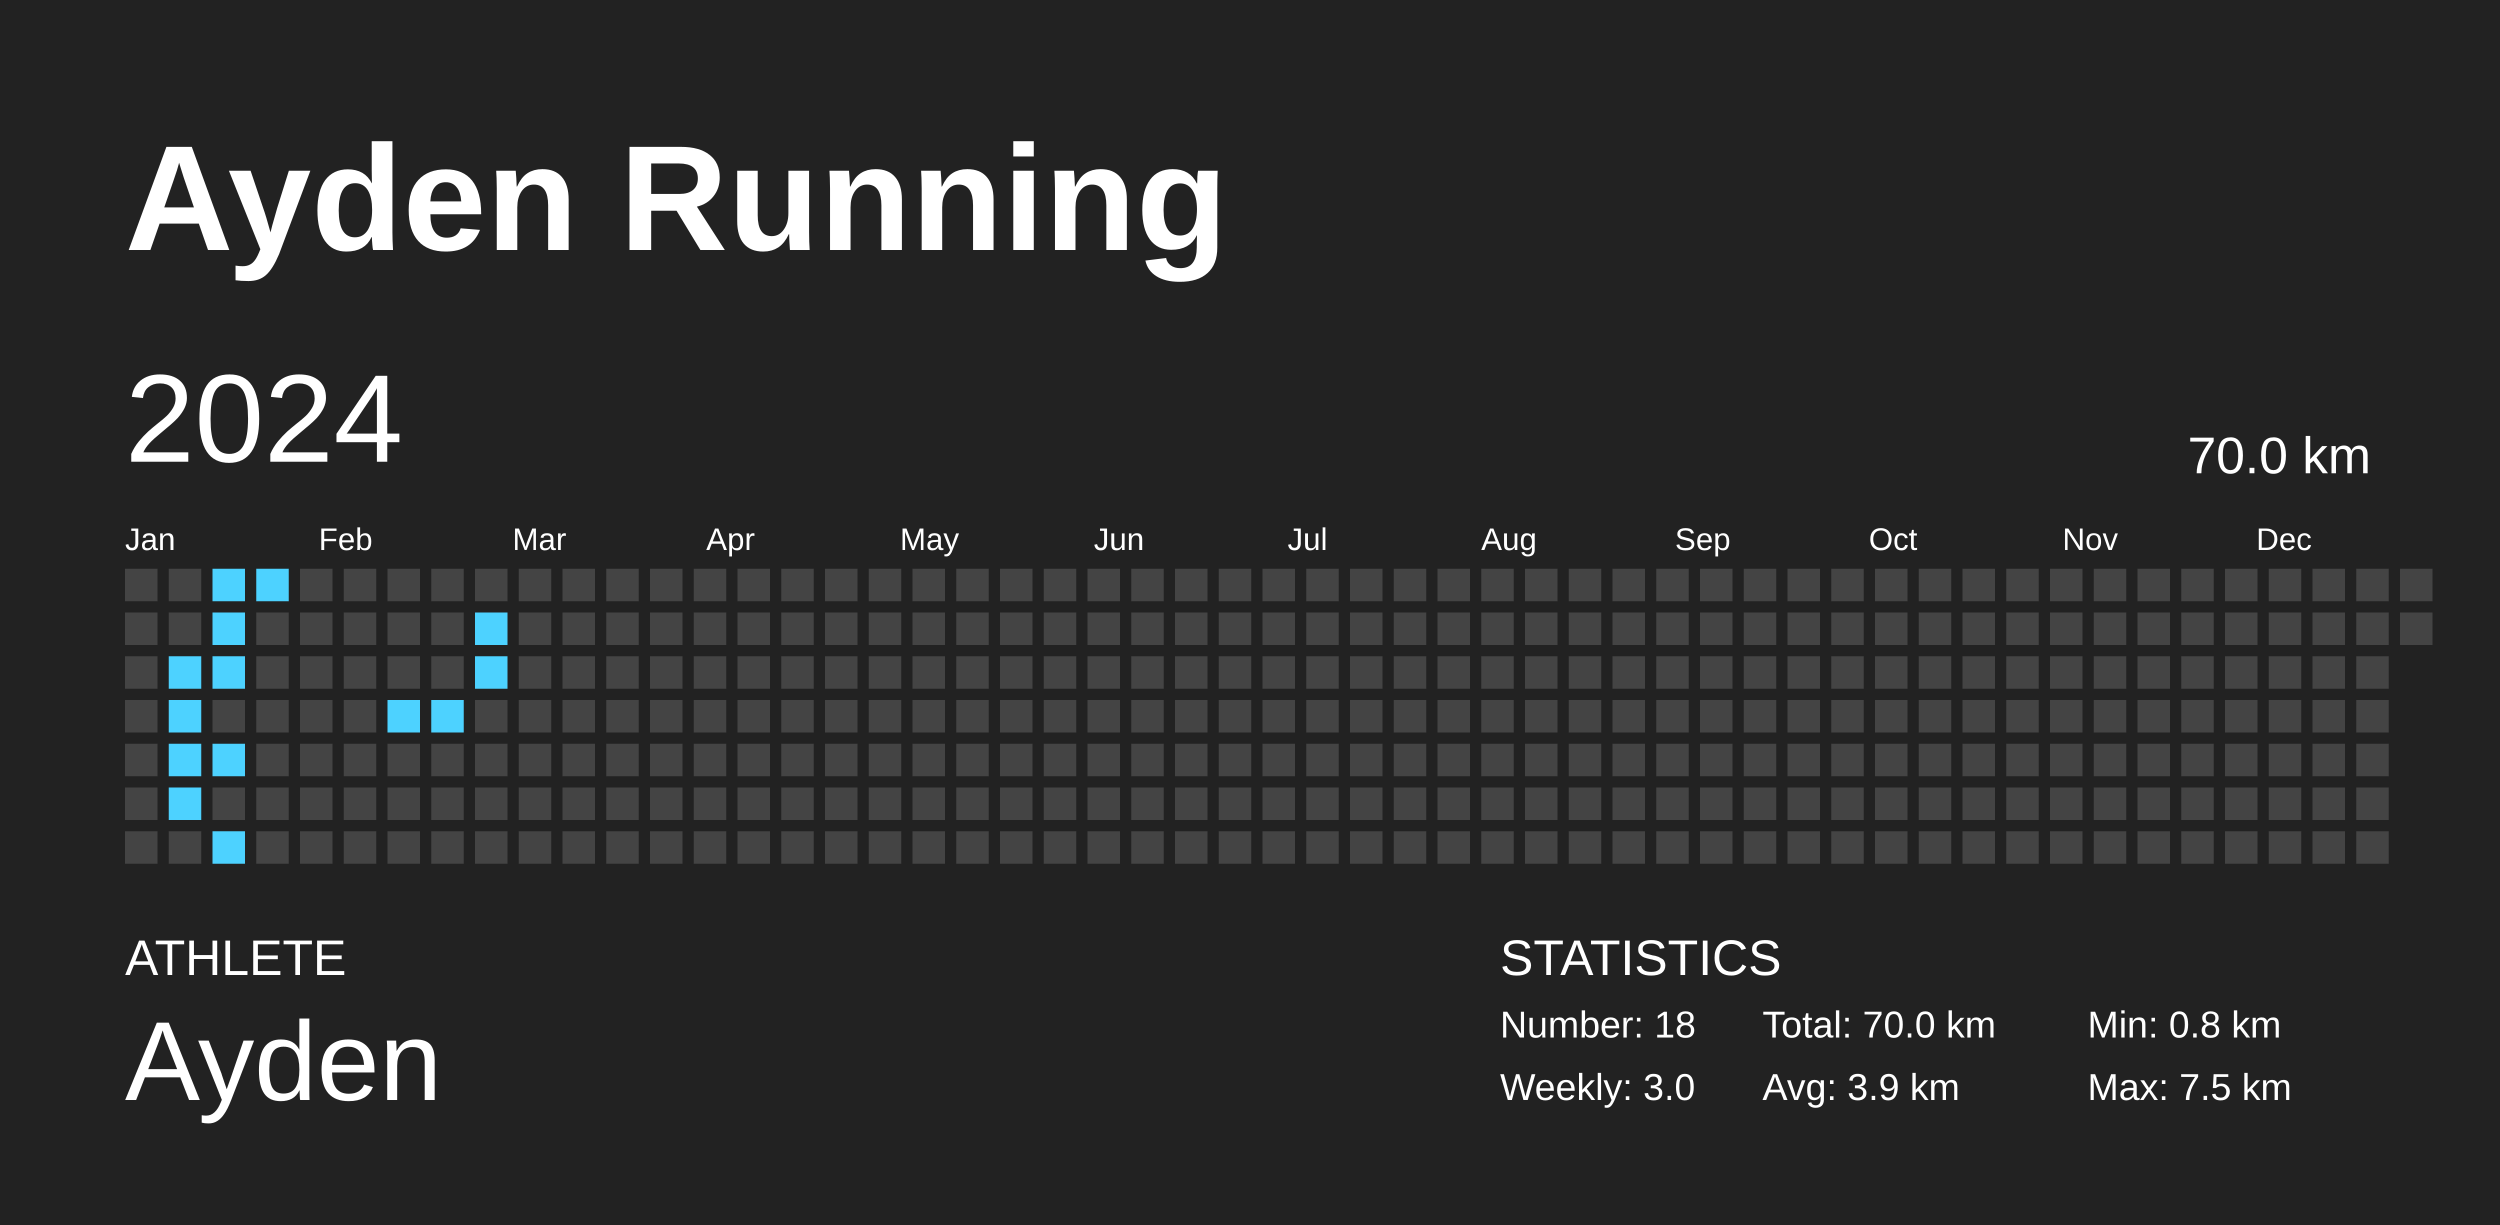
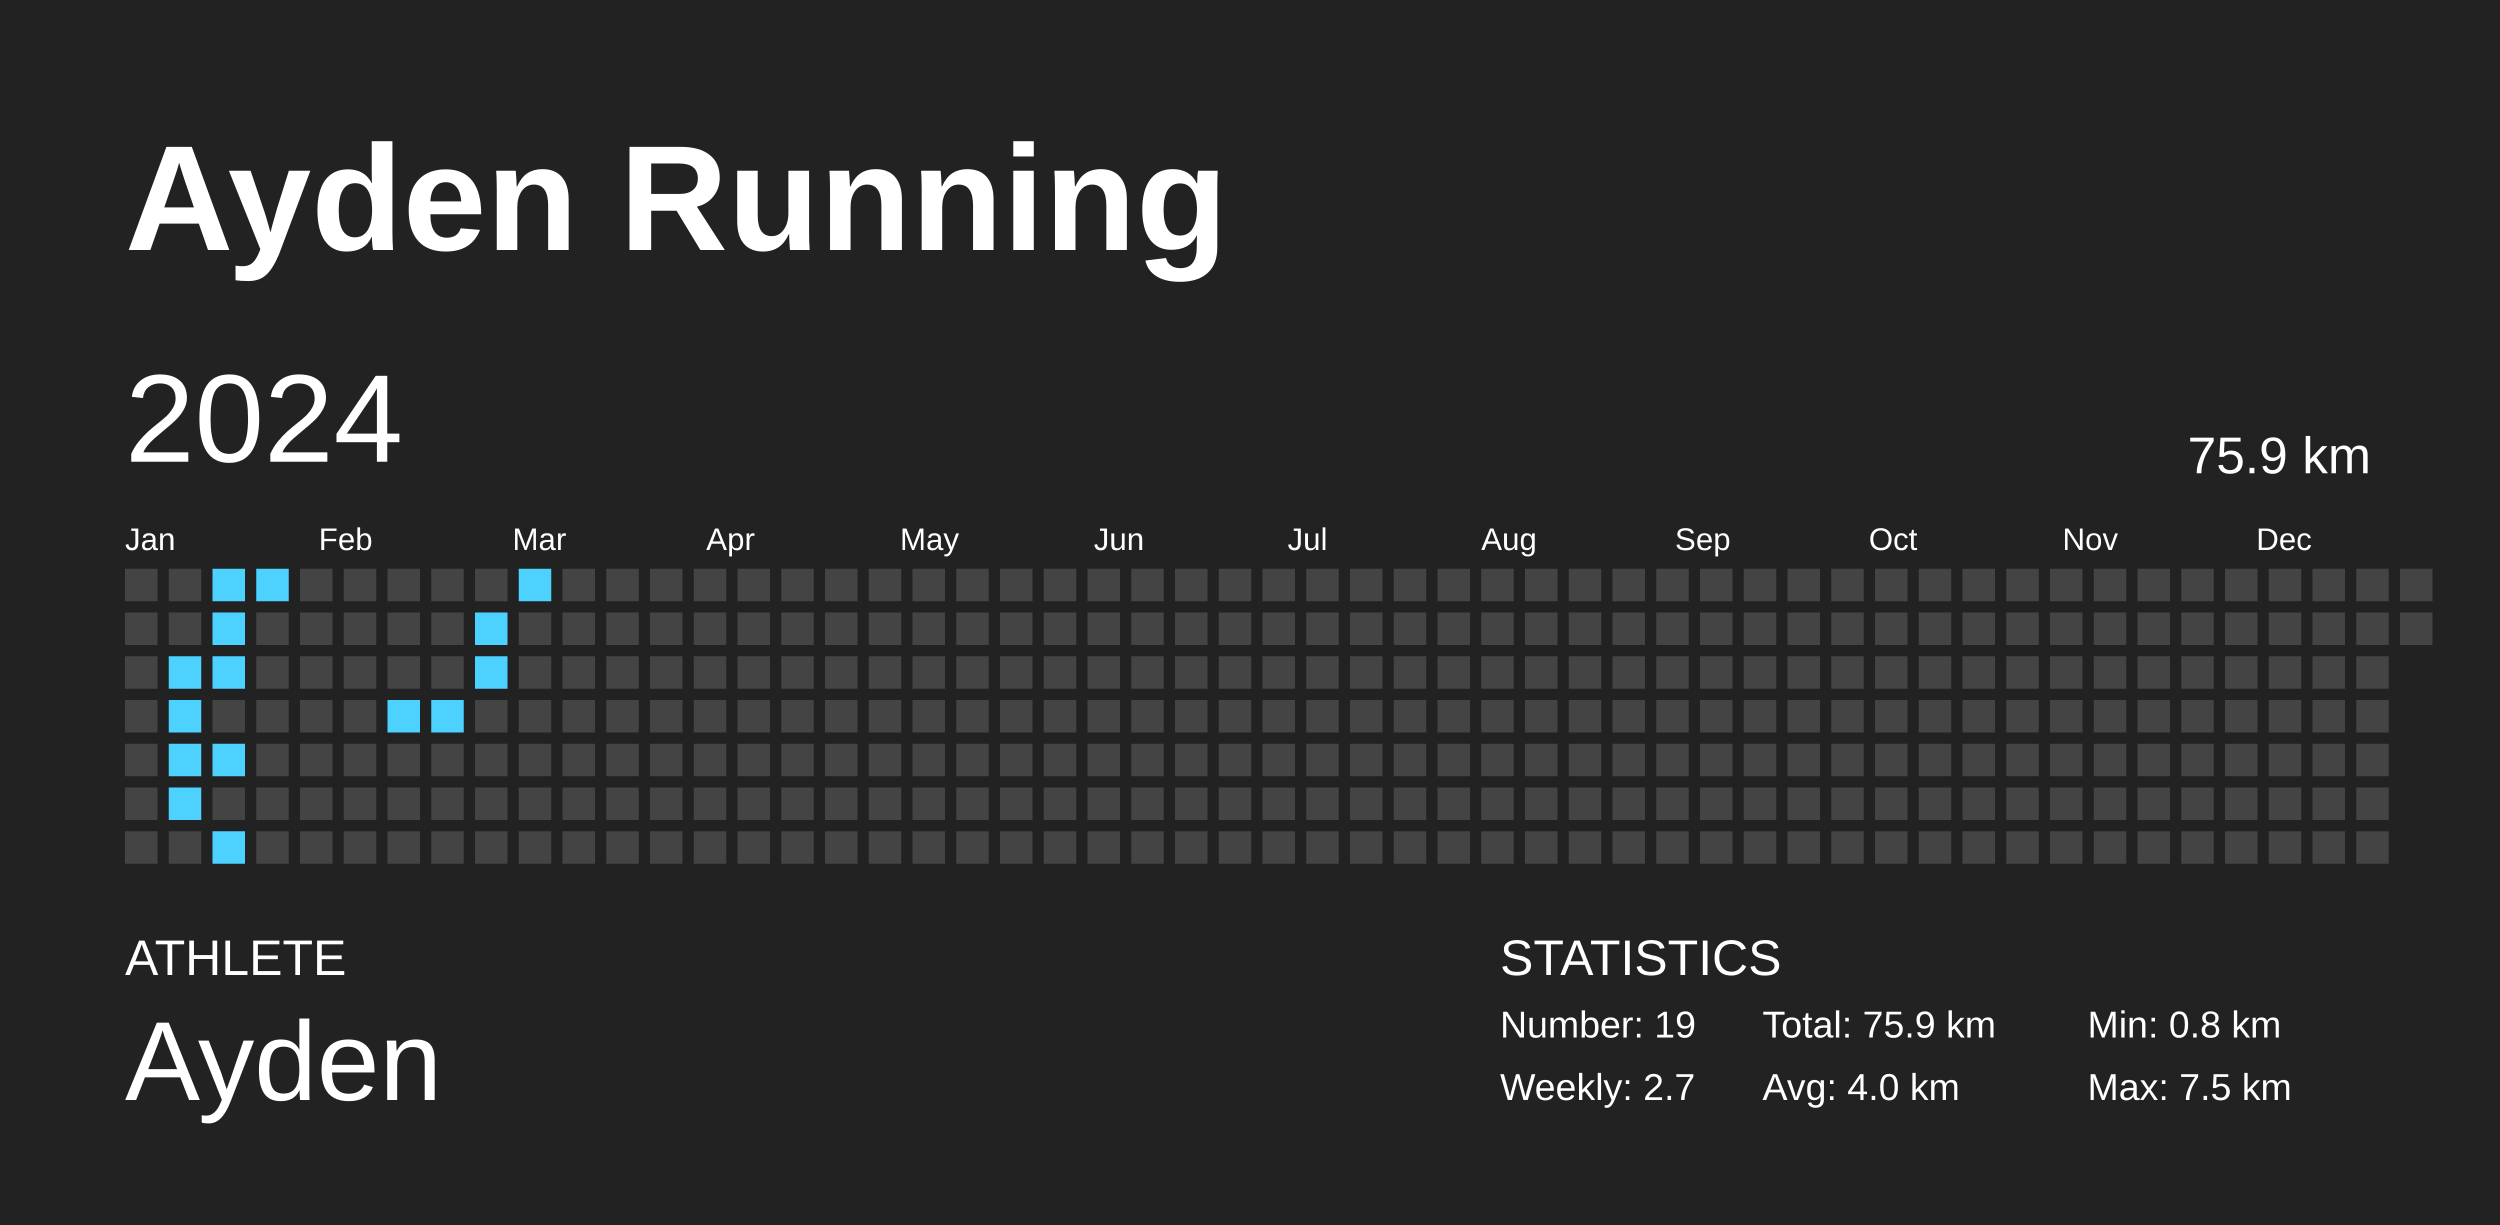
<svg xmlns="http://www.w3.org/2000/svg" baseProfile="full" height="98mm" version="1.1" viewBox="0,0,200,98" width="200mm">
  <defs />
  <rect fill="#222222" height="98" width="200" x="0" y="0" />
  <text fill="#FFFFFF" style="font-size:12px; font-family:Arial; font-weight:bold;" x="10" y="20">Ayden Running</text>
  <text fill="#FFFFFF" style="font-size:4px; font-family:Arial" x="10" y="78">ATHLETE</text>
  <text fill="#FFFFFF" style="font-size:9px; font-family:Arial" x="10" y="88">Ayden</text>
  <text fill="#FFFFFF" style="font-size:4px; font-family:Arial" x="120" y="78">STATISTICS</text>
-   <text fill="#FFFFFF" style="font-size:3px; font-family:Arial" x="120" y="83">Number: 18</text>
-   <text fill="#FFFFFF" style="font-size:3px; font-family:Arial" x="120" y="88">Weekly: 3.0</text>
-   <text fill="#FFFFFF" style="font-size:3px; font-family:Arial" x="141" y="83">Total: 70.0 km</text>
-   <text fill="#FFFFFF" style="font-size:3px; font-family:Arial" x="141" y="88">Avg: 3.9 km</text>
+   <text fill="#FFFFFF" style="font-size:3px; font-family:Arial" x="120" y="83">Number: 19</text>
+   <text fill="#FFFFFF" style="font-size:3px; font-family:Arial" x="120" y="88">Weekly: 2.7</text>
+   <text fill="#FFFFFF" style="font-size:3px; font-family:Arial" x="141" y="83">Total: 75.9 km</text>
+   <text fill="#FFFFFF" style="font-size:3px; font-family:Arial" x="141" y="88">Avg: 4.0 km</text>
  <text fill="#FFFFFF" style="font-size:3px; font-family:Arial" x="167" y="83">Min: 0.8 km</text>
  <text fill="#FFFFFF" style="font-size:3px; font-family:Arial" x="167" y="88">Max: 7.5 km</text>
  <text dominant-baseline="hanging" fill="#FFFFFF" style="font-size:10.0px; font-family:Arial;" x="10" y="30">2024</text>
-   <text dominant-baseline="hanging" fill="#FFFFFF" style="font-size:4.125px; font-family:Arial;" x="175" y="35">70.0 km</text>
+   <text dominant-baseline="hanging" fill="#FFFFFF" style="font-size:4.125px; font-family:Arial;" x="175" y="35">75.9 km</text>
  <text fill="#FFFFFF" style="font-size:2.5px; font-family:Arial" x="10.0" y="44">Jan</text>
  <text fill="#FFFFFF" style="font-size:2.5px; font-family:Arial" x="25.5" y="44">Feb</text>
  <text fill="#FFFFFF" style="font-size:2.5px; font-family:Arial" x="41.0" y="44">Mar</text>
  <text fill="#FFFFFF" style="font-size:2.5px; font-family:Arial" x="56.5" y="44">Apr</text>
  <text fill="#FFFFFF" style="font-size:2.5px; font-family:Arial" x="72.0" y="44">May</text>
  <text fill="#FFFFFF" style="font-size:2.5px; font-family:Arial" x="87.5" y="44">Jun</text>
  <text fill="#FFFFFF" style="font-size:2.5px; font-family:Arial" x="103.0" y="44">Jul</text>
  <text fill="#FFFFFF" style="font-size:2.5px; font-family:Arial" x="118.5" y="44">Aug</text>
  <text fill="#FFFFFF" style="font-size:2.5px; font-family:Arial" x="134.0" y="44">Sep</text>
  <text fill="#FFFFFF" style="font-size:2.5px; font-family:Arial" x="149.5" y="44">Oct</text>
  <text fill="#FFFFFF" style="font-size:2.5px; font-family:Arial" x="165.0" y="44">Nov</text>
  <text fill="#FFFFFF" style="font-size:2.5px; font-family:Arial" x="180.5" y="44">Dec</text>
  <rect fill="#444444" height="2.6" width="2.6" x="10.0" y="45.5" />
  <rect fill="#444444" height="2.6" width="2.6" x="10.0" y="49.0" />
  <rect fill="#444444" height="2.6" width="2.6" x="10.0" y="52.5" />
  <rect fill="#444444" height="2.6" width="2.6" x="10.0" y="56.0" />
  <rect fill="#444444" height="2.6" width="2.6" x="10.0" y="59.5" />
  <rect fill="#444444" height="2.6" width="2.6" x="10.0" y="63.0" />
  <rect fill="#444444" height="2.6" width="2.6" x="10.0" y="66.5" />
  <rect fill="#444444" height="2.6" width="2.6" x="13.5" y="45.5" />
  <rect fill="#444444" height="2.6" width="2.6" x="13.5" y="49.0" />
  <rect fill="#4dd2ff" height="2.6" width="2.6" x="13.5" y="52.5" />
  <rect fill="#4dd2ff" height="2.6" width="2.6" x="13.5" y="56.0" />
  <rect fill="#4dd2ff" height="2.6" width="2.6" x="13.5" y="59.5" />
  <rect fill="#4dd2ff" height="2.6" width="2.6" x="13.5" y="63.0" />
  <rect fill="#444444" height="2.6" width="2.6" x="13.5" y="66.5" />
  <rect fill="#4dd2ff" height="2.6" width="2.6" x="17.0" y="45.5" />
  <rect fill="#4dd2ff" height="2.6" width="2.6" x="17.0" y="49.0" />
  <rect fill="#4dd2ff" height="2.6" width="2.6" x="17.0" y="52.5" />
  <rect fill="#444444" height="2.6" width="2.6" x="17.0" y="56.0" />
  <rect fill="#4dd2ff" height="2.6" width="2.6" x="17.0" y="59.5" />
  <rect fill="#444444" height="2.6" width="2.6" x="17.0" y="63.0" />
  <rect fill="#4dd2ff" height="2.6" width="2.6" x="17.0" y="66.5" />
  <rect fill="#4dd2ff" height="2.6" width="2.6" x="20.5" y="45.5" />
  <rect fill="#444444" height="2.6" width="2.6" x="20.5" y="49.0" />
  <rect fill="#444444" height="2.6" width="2.6" x="20.5" y="52.5" />
  <rect fill="#444444" height="2.6" width="2.6" x="20.5" y="56.0" />
  <rect fill="#444444" height="2.6" width="2.6" x="20.5" y="59.5" />
  <rect fill="#444444" height="2.6" width="2.6" x="20.5" y="63.0" />
  <rect fill="#444444" height="2.6" width="2.6" x="20.5" y="66.5" />
  <rect fill="#444444" height="2.6" width="2.6" x="24.0" y="45.5" />
  <rect fill="#444444" height="2.6" width="2.6" x="24.0" y="49.0" />
  <rect fill="#444444" height="2.6" width="2.6" x="24.0" y="52.5" />
  <rect fill="#444444" height="2.6" width="2.6" x="24.0" y="56.0" />
  <rect fill="#444444" height="2.6" width="2.6" x="24.0" y="59.5" />
  <rect fill="#444444" height="2.6" width="2.6" x="24.0" y="63.0" />
  <rect fill="#444444" height="2.6" width="2.6" x="24.0" y="66.5" />
  <rect fill="#444444" height="2.6" width="2.6" x="27.5" y="45.5" />
  <rect fill="#444444" height="2.6" width="2.6" x="27.5" y="49.0" />
  <rect fill="#444444" height="2.6" width="2.6" x="27.5" y="52.5" />
  <rect fill="#444444" height="2.6" width="2.6" x="27.5" y="56.0" />
  <rect fill="#444444" height="2.6" width="2.6" x="27.5" y="59.5" />
  <rect fill="#444444" height="2.6" width="2.6" x="27.5" y="63.0" />
  <rect fill="#444444" height="2.6" width="2.6" x="27.5" y="66.5" />
  <rect fill="#444444" height="2.6" width="2.6" x="31.0" y="45.5" />
  <rect fill="#444444" height="2.6" width="2.6" x="31.0" y="49.0" />
  <rect fill="#444444" height="2.6" width="2.6" x="31.0" y="52.5" />
  <rect fill="#4dd2ff" height="2.6" width="2.6" x="31.0" y="56.0" />
  <rect fill="#444444" height="2.6" width="2.6" x="31.0" y="59.5" />
  <rect fill="#444444" height="2.6" width="2.6" x="31.0" y="63.0" />
  <rect fill="#444444" height="2.6" width="2.6" x="31.0" y="66.5" />
  <rect fill="#444444" height="2.6" width="2.6" x="34.5" y="45.5" />
  <rect fill="#444444" height="2.6" width="2.6" x="34.5" y="49.0" />
  <rect fill="#444444" height="2.6" width="2.6" x="34.5" y="52.5" />
  <rect fill="#4dd2ff" height="2.6" width="2.6" x="34.5" y="56.0" />
  <rect fill="#444444" height="2.6" width="2.6" x="34.5" y="59.5" />
  <rect fill="#444444" height="2.6" width="2.6" x="34.5" y="63.0" />
  <rect fill="#444444" height="2.6" width="2.6" x="34.5" y="66.5" />
  <rect fill="#444444" height="2.6" width="2.6" x="38.0" y="45.5" />
  <rect fill="#4dd2ff" height="2.6" width="2.6" x="38.0" y="49.0" />
  <rect fill="#4dd2ff" height="2.6" width="2.6" x="38.0" y="52.5" />
  <rect fill="#444444" height="2.6" width="2.6" x="38.0" y="56.0" />
  <rect fill="#444444" height="2.6" width="2.6" x="38.0" y="59.5" />
  <rect fill="#444444" height="2.6" width="2.6" x="38.0" y="63.0" />
  <rect fill="#444444" height="2.6" width="2.6" x="38.0" y="66.5" />
-   <rect fill="#444444" height="2.6" width="2.6" x="41.5" y="45.5" />
+   <rect fill="#4dd2ff" height="2.6" width="2.6" x="41.5" y="45.5" />
  <rect fill="#444444" height="2.6" width="2.6" x="41.5" y="49.0" />
  <rect fill="#444444" height="2.6" width="2.6" x="41.5" y="52.5" />
  <rect fill="#444444" height="2.6" width="2.6" x="41.5" y="56.0" />
  <rect fill="#444444" height="2.6" width="2.6" x="41.5" y="59.5" />
  <rect fill="#444444" height="2.6" width="2.6" x="41.5" y="63.0" />
  <rect fill="#444444" height="2.6" width="2.6" x="41.5" y="66.5" />
  <rect fill="#444444" height="2.6" width="2.6" x="45.0" y="45.5" />
  <rect fill="#444444" height="2.6" width="2.6" x="45.0" y="49.0" />
  <rect fill="#444444" height="2.6" width="2.6" x="45.0" y="52.5" />
  <rect fill="#444444" height="2.6" width="2.6" x="45.0" y="56.0" />
  <rect fill="#444444" height="2.6" width="2.6" x="45.0" y="59.5" />
  <rect fill="#444444" height="2.6" width="2.6" x="45.0" y="63.0" />
  <rect fill="#444444" height="2.6" width="2.6" x="45.0" y="66.5" />
  <rect fill="#444444" height="2.6" width="2.6" x="48.5" y="45.5" />
  <rect fill="#444444" height="2.6" width="2.6" x="48.5" y="49.0" />
  <rect fill="#444444" height="2.6" width="2.6" x="48.5" y="52.5" />
  <rect fill="#444444" height="2.6" width="2.6" x="48.5" y="56.0" />
  <rect fill="#444444" height="2.6" width="2.6" x="48.5" y="59.5" />
  <rect fill="#444444" height="2.6" width="2.6" x="48.5" y="63.0" />
  <rect fill="#444444" height="2.6" width="2.6" x="48.5" y="66.5" />
  <rect fill="#444444" height="2.6" width="2.6" x="52.0" y="45.5" />
  <rect fill="#444444" height="2.6" width="2.6" x="52.0" y="49.0" />
  <rect fill="#444444" height="2.6" width="2.6" x="52.0" y="52.5" />
  <rect fill="#444444" height="2.6" width="2.6" x="52.0" y="56.0" />
  <rect fill="#444444" height="2.6" width="2.6" x="52.0" y="59.5" />
  <rect fill="#444444" height="2.6" width="2.6" x="52.0" y="63.0" />
  <rect fill="#444444" height="2.6" width="2.6" x="52.0" y="66.5" />
  <rect fill="#444444" height="2.6" width="2.6" x="55.5" y="45.5" />
  <rect fill="#444444" height="2.6" width="2.6" x="55.5" y="49.0" />
  <rect fill="#444444" height="2.6" width="2.6" x="55.5" y="52.5" />
  <rect fill="#444444" height="2.6" width="2.6" x="55.5" y="56.0" />
  <rect fill="#444444" height="2.6" width="2.6" x="55.5" y="59.5" />
  <rect fill="#444444" height="2.6" width="2.6" x="55.5" y="63.0" />
  <rect fill="#444444" height="2.6" width="2.6" x="55.5" y="66.5" />
  <rect fill="#444444" height="2.6" width="2.6" x="59.0" y="45.5" />
  <rect fill="#444444" height="2.6" width="2.6" x="59.0" y="49.0" />
  <rect fill="#444444" height="2.6" width="2.6" x="59.0" y="52.5" />
  <rect fill="#444444" height="2.6" width="2.6" x="59.0" y="56.0" />
  <rect fill="#444444" height="2.6" width="2.6" x="59.0" y="59.5" />
  <rect fill="#444444" height="2.6" width="2.6" x="59.0" y="63.0" />
  <rect fill="#444444" height="2.6" width="2.6" x="59.0" y="66.5" />
  <rect fill="#444444" height="2.6" width="2.6" x="62.5" y="45.5" />
  <rect fill="#444444" height="2.6" width="2.6" x="62.5" y="49.0" />
  <rect fill="#444444" height="2.6" width="2.6" x="62.5" y="52.5" />
  <rect fill="#444444" height="2.6" width="2.6" x="62.5" y="56.0" />
  <rect fill="#444444" height="2.6" width="2.6" x="62.5" y="59.5" />
  <rect fill="#444444" height="2.6" width="2.6" x="62.5" y="63.0" />
  <rect fill="#444444" height="2.6" width="2.6" x="62.5" y="66.5" />
  <rect fill="#444444" height="2.6" width="2.6" x="66.0" y="45.5" />
  <rect fill="#444444" height="2.6" width="2.6" x="66.0" y="49.0" />
  <rect fill="#444444" height="2.6" width="2.6" x="66.0" y="52.5" />
  <rect fill="#444444" height="2.6" width="2.6" x="66.0" y="56.0" />
  <rect fill="#444444" height="2.6" width="2.6" x="66.0" y="59.5" />
  <rect fill="#444444" height="2.6" width="2.6" x="66.0" y="63.0" />
  <rect fill="#444444" height="2.6" width="2.6" x="66.0" y="66.5" />
  <rect fill="#444444" height="2.6" width="2.6" x="69.5" y="45.5" />
  <rect fill="#444444" height="2.6" width="2.6" x="69.5" y="49.0" />
  <rect fill="#444444" height="2.6" width="2.6" x="69.5" y="52.5" />
  <rect fill="#444444" height="2.6" width="2.6" x="69.5" y="56.0" />
  <rect fill="#444444" height="2.6" width="2.6" x="69.5" y="59.5" />
  <rect fill="#444444" height="2.6" width="2.6" x="69.5" y="63.0" />
  <rect fill="#444444" height="2.6" width="2.6" x="69.5" y="66.5" />
  <rect fill="#444444" height="2.6" width="2.6" x="73.0" y="45.5" />
  <rect fill="#444444" height="2.6" width="2.6" x="73.0" y="49.0" />
  <rect fill="#444444" height="2.6" width="2.6" x="73.0" y="52.5" />
  <rect fill="#444444" height="2.6" width="2.6" x="73.0" y="56.0" />
  <rect fill="#444444" height="2.6" width="2.6" x="73.0" y="59.5" />
  <rect fill="#444444" height="2.6" width="2.6" x="73.0" y="63.0" />
  <rect fill="#444444" height="2.6" width="2.6" x="73.0" y="66.5" />
  <rect fill="#444444" height="2.6" width="2.6" x="76.5" y="45.5" />
  <rect fill="#444444" height="2.6" width="2.6" x="76.5" y="49.0" />
  <rect fill="#444444" height="2.6" width="2.6" x="76.5" y="52.5" />
  <rect fill="#444444" height="2.6" width="2.6" x="76.5" y="56.0" />
  <rect fill="#444444" height="2.6" width="2.6" x="76.5" y="59.5" />
  <rect fill="#444444" height="2.6" width="2.6" x="76.5" y="63.0" />
  <rect fill="#444444" height="2.6" width="2.6" x="76.5" y="66.5" />
  <rect fill="#444444" height="2.6" width="2.6" x="80.0" y="45.5" />
  <rect fill="#444444" height="2.6" width="2.6" x="80.0" y="49.0" />
  <rect fill="#444444" height="2.6" width="2.6" x="80.0" y="52.5" />
  <rect fill="#444444" height="2.6" width="2.6" x="80.0" y="56.0" />
  <rect fill="#444444" height="2.6" width="2.6" x="80.0" y="59.5" />
  <rect fill="#444444" height="2.6" width="2.6" x="80.0" y="63.0" />
  <rect fill="#444444" height="2.6" width="2.6" x="80.0" y="66.5" />
  <rect fill="#444444" height="2.6" width="2.6" x="83.5" y="45.5" />
  <rect fill="#444444" height="2.6" width="2.6" x="83.5" y="49.0" />
  <rect fill="#444444" height="2.6" width="2.6" x="83.5" y="52.5" />
  <rect fill="#444444" height="2.6" width="2.6" x="83.5" y="56.0" />
  <rect fill="#444444" height="2.6" width="2.6" x="83.5" y="59.5" />
  <rect fill="#444444" height="2.6" width="2.6" x="83.5" y="63.0" />
  <rect fill="#444444" height="2.6" width="2.6" x="83.5" y="66.5" />
  <rect fill="#444444" height="2.6" width="2.6" x="87.0" y="45.5" />
  <rect fill="#444444" height="2.6" width="2.6" x="87.0" y="49.0" />
  <rect fill="#444444" height="2.6" width="2.6" x="87.0" y="52.5" />
  <rect fill="#444444" height="2.6" width="2.6" x="87.0" y="56.0" />
  <rect fill="#444444" height="2.6" width="2.6" x="87.0" y="59.5" />
  <rect fill="#444444" height="2.6" width="2.6" x="87.0" y="63.0" />
  <rect fill="#444444" height="2.6" width="2.6" x="87.0" y="66.5" />
  <rect fill="#444444" height="2.6" width="2.6" x="90.5" y="45.5" />
  <rect fill="#444444" height="2.6" width="2.6" x="90.5" y="49.0" />
  <rect fill="#444444" height="2.6" width="2.6" x="90.5" y="52.5" />
  <rect fill="#444444" height="2.6" width="2.6" x="90.5" y="56.0" />
  <rect fill="#444444" height="2.6" width="2.6" x="90.5" y="59.5" />
  <rect fill="#444444" height="2.6" width="2.6" x="90.5" y="63.0" />
  <rect fill="#444444" height="2.6" width="2.6" x="90.5" y="66.5" />
  <rect fill="#444444" height="2.6" width="2.6" x="94.0" y="45.5" />
  <rect fill="#444444" height="2.6" width="2.6" x="94.0" y="49.0" />
  <rect fill="#444444" height="2.6" width="2.6" x="94.0" y="52.5" />
  <rect fill="#444444" height="2.6" width="2.6" x="94.0" y="56.0" />
  <rect fill="#444444" height="2.6" width="2.6" x="94.0" y="59.5" />
  <rect fill="#444444" height="2.6" width="2.6" x="94.0" y="63.0" />
  <rect fill="#444444" height="2.6" width="2.6" x="94.0" y="66.5" />
  <rect fill="#444444" height="2.6" width="2.6" x="97.5" y="45.5" />
  <rect fill="#444444" height="2.6" width="2.6" x="97.5" y="49.0" />
  <rect fill="#444444" height="2.6" width="2.6" x="97.5" y="52.5" />
  <rect fill="#444444" height="2.6" width="2.6" x="97.5" y="56.0" />
  <rect fill="#444444" height="2.6" width="2.6" x="97.5" y="59.5" />
  <rect fill="#444444" height="2.6" width="2.6" x="97.5" y="63.0" />
  <rect fill="#444444" height="2.6" width="2.6" x="97.5" y="66.5" />
  <rect fill="#444444" height="2.6" width="2.6" x="101.0" y="45.5" />
  <rect fill="#444444" height="2.6" width="2.6" x="101.0" y="49.0" />
  <rect fill="#444444" height="2.6" width="2.6" x="101.0" y="52.5" />
  <rect fill="#444444" height="2.6" width="2.6" x="101.0" y="56.0" />
  <rect fill="#444444" height="2.6" width="2.6" x="101.0" y="59.5" />
  <rect fill="#444444" height="2.6" width="2.6" x="101.0" y="63.0" />
  <rect fill="#444444" height="2.6" width="2.6" x="101.0" y="66.5" />
  <rect fill="#444444" height="2.6" width="2.6" x="104.5" y="45.5" />
  <rect fill="#444444" height="2.6" width="2.6" x="104.5" y="49.0" />
  <rect fill="#444444" height="2.6" width="2.6" x="104.5" y="52.5" />
  <rect fill="#444444" height="2.6" width="2.6" x="104.5" y="56.0" />
  <rect fill="#444444" height="2.6" width="2.6" x="104.5" y="59.5" />
  <rect fill="#444444" height="2.6" width="2.6" x="104.5" y="63.0" />
  <rect fill="#444444" height="2.6" width="2.6" x="104.5" y="66.5" />
  <rect fill="#444444" height="2.6" width="2.6" x="108.0" y="45.5" />
  <rect fill="#444444" height="2.6" width="2.6" x="108.0" y="49.0" />
  <rect fill="#444444" height="2.6" width="2.6" x="108.0" y="52.5" />
  <rect fill="#444444" height="2.6" width="2.6" x="108.0" y="56.0" />
  <rect fill="#444444" height="2.6" width="2.6" x="108.0" y="59.5" />
  <rect fill="#444444" height="2.6" width="2.6" x="108.0" y="63.0" />
  <rect fill="#444444" height="2.6" width="2.6" x="108.0" y="66.5" />
  <rect fill="#444444" height="2.6" width="2.6" x="111.5" y="45.5" />
  <rect fill="#444444" height="2.6" width="2.6" x="111.5" y="49.0" />
  <rect fill="#444444" height="2.6" width="2.6" x="111.5" y="52.5" />
  <rect fill="#444444" height="2.6" width="2.6" x="111.5" y="56.0" />
  <rect fill="#444444" height="2.6" width="2.6" x="111.5" y="59.5" />
  <rect fill="#444444" height="2.6" width="2.6" x="111.5" y="63.0" />
  <rect fill="#444444" height="2.6" width="2.6" x="111.5" y="66.5" />
  <rect fill="#444444" height="2.6" width="2.6" x="115.0" y="45.5" />
  <rect fill="#444444" height="2.6" width="2.6" x="115.0" y="49.0" />
  <rect fill="#444444" height="2.6" width="2.6" x="115.0" y="52.5" />
  <rect fill="#444444" height="2.6" width="2.6" x="115.0" y="56.0" />
  <rect fill="#444444" height="2.6" width="2.6" x="115.0" y="59.5" />
  <rect fill="#444444" height="2.6" width="2.6" x="115.0" y="63.0" />
  <rect fill="#444444" height="2.6" width="2.6" x="115.0" y="66.5" />
  <rect fill="#444444" height="2.6" width="2.6" x="118.5" y="45.5" />
  <rect fill="#444444" height="2.6" width="2.6" x="118.5" y="49.0" />
  <rect fill="#444444" height="2.6" width="2.6" x="118.5" y="52.5" />
  <rect fill="#444444" height="2.6" width="2.6" x="118.5" y="56.0" />
  <rect fill="#444444" height="2.6" width="2.6" x="118.5" y="59.5" />
  <rect fill="#444444" height="2.6" width="2.6" x="118.5" y="63.0" />
  <rect fill="#444444" height="2.6" width="2.6" x="118.5" y="66.5" />
  <rect fill="#444444" height="2.6" width="2.6" x="122.0" y="45.5" />
  <rect fill="#444444" height="2.6" width="2.6" x="122.0" y="49.0" />
  <rect fill="#444444" height="2.6" width="2.6" x="122.0" y="52.5" />
  <rect fill="#444444" height="2.6" width="2.6" x="122.0" y="56.0" />
  <rect fill="#444444" height="2.6" width="2.6" x="122.0" y="59.5" />
  <rect fill="#444444" height="2.6" width="2.6" x="122.0" y="63.0" />
  <rect fill="#444444" height="2.6" width="2.6" x="122.0" y="66.5" />
  <rect fill="#444444" height="2.6" width="2.6" x="125.5" y="45.5" />
  <rect fill="#444444" height="2.6" width="2.6" x="125.5" y="49.0" />
  <rect fill="#444444" height="2.6" width="2.6" x="125.5" y="52.5" />
  <rect fill="#444444" height="2.6" width="2.6" x="125.5" y="56.0" />
  <rect fill="#444444" height="2.6" width="2.6" x="125.5" y="59.5" />
  <rect fill="#444444" height="2.6" width="2.6" x="125.5" y="63.0" />
  <rect fill="#444444" height="2.6" width="2.6" x="125.5" y="66.5" />
  <rect fill="#444444" height="2.6" width="2.6" x="129.0" y="45.5" />
  <rect fill="#444444" height="2.6" width="2.6" x="129.0" y="49.0" />
  <rect fill="#444444" height="2.6" width="2.6" x="129.0" y="52.5" />
  <rect fill="#444444" height="2.6" width="2.6" x="129.0" y="56.0" />
  <rect fill="#444444" height="2.6" width="2.6" x="129.0" y="59.5" />
  <rect fill="#444444" height="2.6" width="2.6" x="129.0" y="63.0" />
  <rect fill="#444444" height="2.6" width="2.6" x="129.0" y="66.5" />
  <rect fill="#444444" height="2.6" width="2.6" x="132.5" y="45.5" />
  <rect fill="#444444" height="2.6" width="2.6" x="132.5" y="49.0" />
  <rect fill="#444444" height="2.6" width="2.6" x="132.5" y="52.5" />
  <rect fill="#444444" height="2.6" width="2.6" x="132.5" y="56.0" />
  <rect fill="#444444" height="2.6" width="2.6" x="132.5" y="59.5" />
  <rect fill="#444444" height="2.6" width="2.6" x="132.5" y="63.0" />
  <rect fill="#444444" height="2.6" width="2.6" x="132.5" y="66.5" />
  <rect fill="#444444" height="2.6" width="2.6" x="136.0" y="45.5" />
  <rect fill="#444444" height="2.6" width="2.6" x="136.0" y="49.0" />
  <rect fill="#444444" height="2.6" width="2.6" x="136.0" y="52.5" />
  <rect fill="#444444" height="2.6" width="2.6" x="136.0" y="56.0" />
  <rect fill="#444444" height="2.6" width="2.6" x="136.0" y="59.5" />
  <rect fill="#444444" height="2.6" width="2.6" x="136.0" y="63.0" />
  <rect fill="#444444" height="2.6" width="2.6" x="136.0" y="66.5" />
  <rect fill="#444444" height="2.6" width="2.6" x="139.5" y="45.5" />
  <rect fill="#444444" height="2.6" width="2.6" x="139.5" y="49.0" />
  <rect fill="#444444" height="2.6" width="2.6" x="139.5" y="52.5" />
  <rect fill="#444444" height="2.6" width="2.6" x="139.5" y="56.0" />
  <rect fill="#444444" height="2.6" width="2.6" x="139.5" y="59.5" />
  <rect fill="#444444" height="2.6" width="2.6" x="139.5" y="63.0" />
  <rect fill="#444444" height="2.6" width="2.6" x="139.5" y="66.5" />
  <rect fill="#444444" height="2.6" width="2.6" x="143.0" y="45.5" />
  <rect fill="#444444" height="2.6" width="2.6" x="143.0" y="49.0" />
  <rect fill="#444444" height="2.6" width="2.6" x="143.0" y="52.5" />
  <rect fill="#444444" height="2.6" width="2.6" x="143.0" y="56.0" />
  <rect fill="#444444" height="2.6" width="2.6" x="143.0" y="59.5" />
  <rect fill="#444444" height="2.6" width="2.6" x="143.0" y="63.0" />
  <rect fill="#444444" height="2.6" width="2.6" x="143.0" y="66.5" />
  <rect fill="#444444" height="2.6" width="2.6" x="146.5" y="45.5" />
  <rect fill="#444444" height="2.6" width="2.6" x="146.5" y="49.0" />
  <rect fill="#444444" height="2.6" width="2.6" x="146.5" y="52.5" />
  <rect fill="#444444" height="2.6" width="2.6" x="146.5" y="56.0" />
  <rect fill="#444444" height="2.6" width="2.6" x="146.5" y="59.5" />
  <rect fill="#444444" height="2.6" width="2.6" x="146.5" y="63.0" />
  <rect fill="#444444" height="2.6" width="2.6" x="146.5" y="66.5" />
  <rect fill="#444444" height="2.6" width="2.6" x="150.0" y="45.5" />
  <rect fill="#444444" height="2.6" width="2.6" x="150.0" y="49.0" />
  <rect fill="#444444" height="2.6" width="2.6" x="150.0" y="52.5" />
  <rect fill="#444444" height="2.6" width="2.6" x="150.0" y="56.0" />
  <rect fill="#444444" height="2.6" width="2.6" x="150.0" y="59.5" />
  <rect fill="#444444" height="2.6" width="2.6" x="150.0" y="63.0" />
  <rect fill="#444444" height="2.6" width="2.6" x="150.0" y="66.5" />
  <rect fill="#444444" height="2.6" width="2.6" x="153.5" y="45.5" />
  <rect fill="#444444" height="2.6" width="2.6" x="153.5" y="49.0" />
  <rect fill="#444444" height="2.6" width="2.6" x="153.5" y="52.5" />
  <rect fill="#444444" height="2.6" width="2.6" x="153.5" y="56.0" />
  <rect fill="#444444" height="2.6" width="2.6" x="153.5" y="59.5" />
  <rect fill="#444444" height="2.6" width="2.6" x="153.5" y="63.0" />
  <rect fill="#444444" height="2.6" width="2.6" x="153.5" y="66.5" />
  <rect fill="#444444" height="2.6" width="2.6" x="157.0" y="45.5" />
  <rect fill="#444444" height="2.6" width="2.6" x="157.0" y="49.0" />
  <rect fill="#444444" height="2.6" width="2.6" x="157.0" y="52.5" />
  <rect fill="#444444" height="2.6" width="2.6" x="157.0" y="56.0" />
  <rect fill="#444444" height="2.6" width="2.6" x="157.0" y="59.5" />
  <rect fill="#444444" height="2.6" width="2.6" x="157.0" y="63.0" />
  <rect fill="#444444" height="2.6" width="2.6" x="157.0" y="66.5" />
  <rect fill="#444444" height="2.6" width="2.6" x="160.5" y="45.5" />
  <rect fill="#444444" height="2.6" width="2.6" x="160.5" y="49.0" />
  <rect fill="#444444" height="2.6" width="2.6" x="160.5" y="52.5" />
  <rect fill="#444444" height="2.6" width="2.6" x="160.5" y="56.0" />
  <rect fill="#444444" height="2.6" width="2.6" x="160.5" y="59.5" />
  <rect fill="#444444" height="2.6" width="2.6" x="160.5" y="63.0" />
  <rect fill="#444444" height="2.6" width="2.6" x="160.5" y="66.5" />
  <rect fill="#444444" height="2.6" width="2.6" x="164.0" y="45.5" />
  <rect fill="#444444" height="2.6" width="2.6" x="164.0" y="49.0" />
  <rect fill="#444444" height="2.6" width="2.6" x="164.0" y="52.5" />
  <rect fill="#444444" height="2.6" width="2.6" x="164.0" y="56.0" />
  <rect fill="#444444" height="2.6" width="2.6" x="164.0" y="59.5" />
  <rect fill="#444444" height="2.6" width="2.6" x="164.0" y="63.0" />
  <rect fill="#444444" height="2.6" width="2.6" x="164.0" y="66.5" />
  <rect fill="#444444" height="2.6" width="2.6" x="167.5" y="45.5" />
  <rect fill="#444444" height="2.6" width="2.6" x="167.5" y="49.0" />
  <rect fill="#444444" height="2.6" width="2.6" x="167.5" y="52.5" />
  <rect fill="#444444" height="2.6" width="2.6" x="167.5" y="56.0" />
  <rect fill="#444444" height="2.6" width="2.6" x="167.5" y="59.5" />
  <rect fill="#444444" height="2.6" width="2.6" x="167.5" y="63.0" />
  <rect fill="#444444" height="2.6" width="2.6" x="167.5" y="66.5" />
  <rect fill="#444444" height="2.6" width="2.6" x="171.0" y="45.5" />
  <rect fill="#444444" height="2.6" width="2.6" x="171.0" y="49.0" />
  <rect fill="#444444" height="2.6" width="2.6" x="171.0" y="52.5" />
  <rect fill="#444444" height="2.6" width="2.6" x="171.0" y="56.0" />
  <rect fill="#444444" height="2.6" width="2.6" x="171.0" y="59.5" />
  <rect fill="#444444" height="2.6" width="2.6" x="171.0" y="63.0" />
  <rect fill="#444444" height="2.6" width="2.6" x="171.0" y="66.5" />
  <rect fill="#444444" height="2.6" width="2.6" x="174.5" y="45.5" />
  <rect fill="#444444" height="2.6" width="2.6" x="174.5" y="49.0" />
  <rect fill="#444444" height="2.6" width="2.6" x="174.5" y="52.5" />
  <rect fill="#444444" height="2.6" width="2.6" x="174.5" y="56.0" />
  <rect fill="#444444" height="2.6" width="2.6" x="174.5" y="59.5" />
  <rect fill="#444444" height="2.6" width="2.6" x="174.5" y="63.0" />
  <rect fill="#444444" height="2.6" width="2.6" x="174.5" y="66.5" />
  <rect fill="#444444" height="2.6" width="2.6" x="178.0" y="45.5" />
  <rect fill="#444444" height="2.6" width="2.6" x="178.0" y="49.0" />
  <rect fill="#444444" height="2.6" width="2.6" x="178.0" y="52.5" />
  <rect fill="#444444" height="2.6" width="2.6" x="178.0" y="56.0" />
  <rect fill="#444444" height="2.6" width="2.6" x="178.0" y="59.5" />
  <rect fill="#444444" height="2.6" width="2.6" x="178.0" y="63.0" />
  <rect fill="#444444" height="2.6" width="2.6" x="178.0" y="66.5" />
  <rect fill="#444444" height="2.6" width="2.6" x="181.5" y="45.5" />
  <rect fill="#444444" height="2.6" width="2.6" x="181.5" y="49.0" />
  <rect fill="#444444" height="2.6" width="2.6" x="181.5" y="52.5" />
  <rect fill="#444444" height="2.6" width="2.6" x="181.5" y="56.0" />
  <rect fill="#444444" height="2.6" width="2.6" x="181.5" y="59.5" />
  <rect fill="#444444" height="2.6" width="2.6" x="181.5" y="63.0" />
  <rect fill="#444444" height="2.6" width="2.6" x="181.5" y="66.5" />
  <rect fill="#444444" height="2.6" width="2.6" x="185.0" y="45.5" />
  <rect fill="#444444" height="2.6" width="2.6" x="185.0" y="49.0" />
  <rect fill="#444444" height="2.6" width="2.6" x="185.0" y="52.5" />
  <rect fill="#444444" height="2.6" width="2.6" x="185.0" y="56.0" />
  <rect fill="#444444" height="2.6" width="2.6" x="185.0" y="59.5" />
  <rect fill="#444444" height="2.6" width="2.6" x="185.0" y="63.0" />
  <rect fill="#444444" height="2.6" width="2.6" x="185.0" y="66.5" />
  <rect fill="#444444" height="2.6" width="2.6" x="188.5" y="45.5" />
  <rect fill="#444444" height="2.6" width="2.6" x="188.5" y="49.0" />
  <rect fill="#444444" height="2.6" width="2.6" x="188.5" y="52.5" />
  <rect fill="#444444" height="2.6" width="2.6" x="188.5" y="56.0" />
  <rect fill="#444444" height="2.6" width="2.6" x="188.5" y="59.5" />
  <rect fill="#444444" height="2.6" width="2.6" x="188.5" y="63.0" />
  <rect fill="#444444" height="2.6" width="2.6" x="188.5" y="66.5" />
  <rect fill="#444444" height="2.6" width="2.6" x="192.0" y="45.5" />
  <rect fill="#444444" height="2.6" width="2.6" x="192.0" y="49.0" />
</svg>
